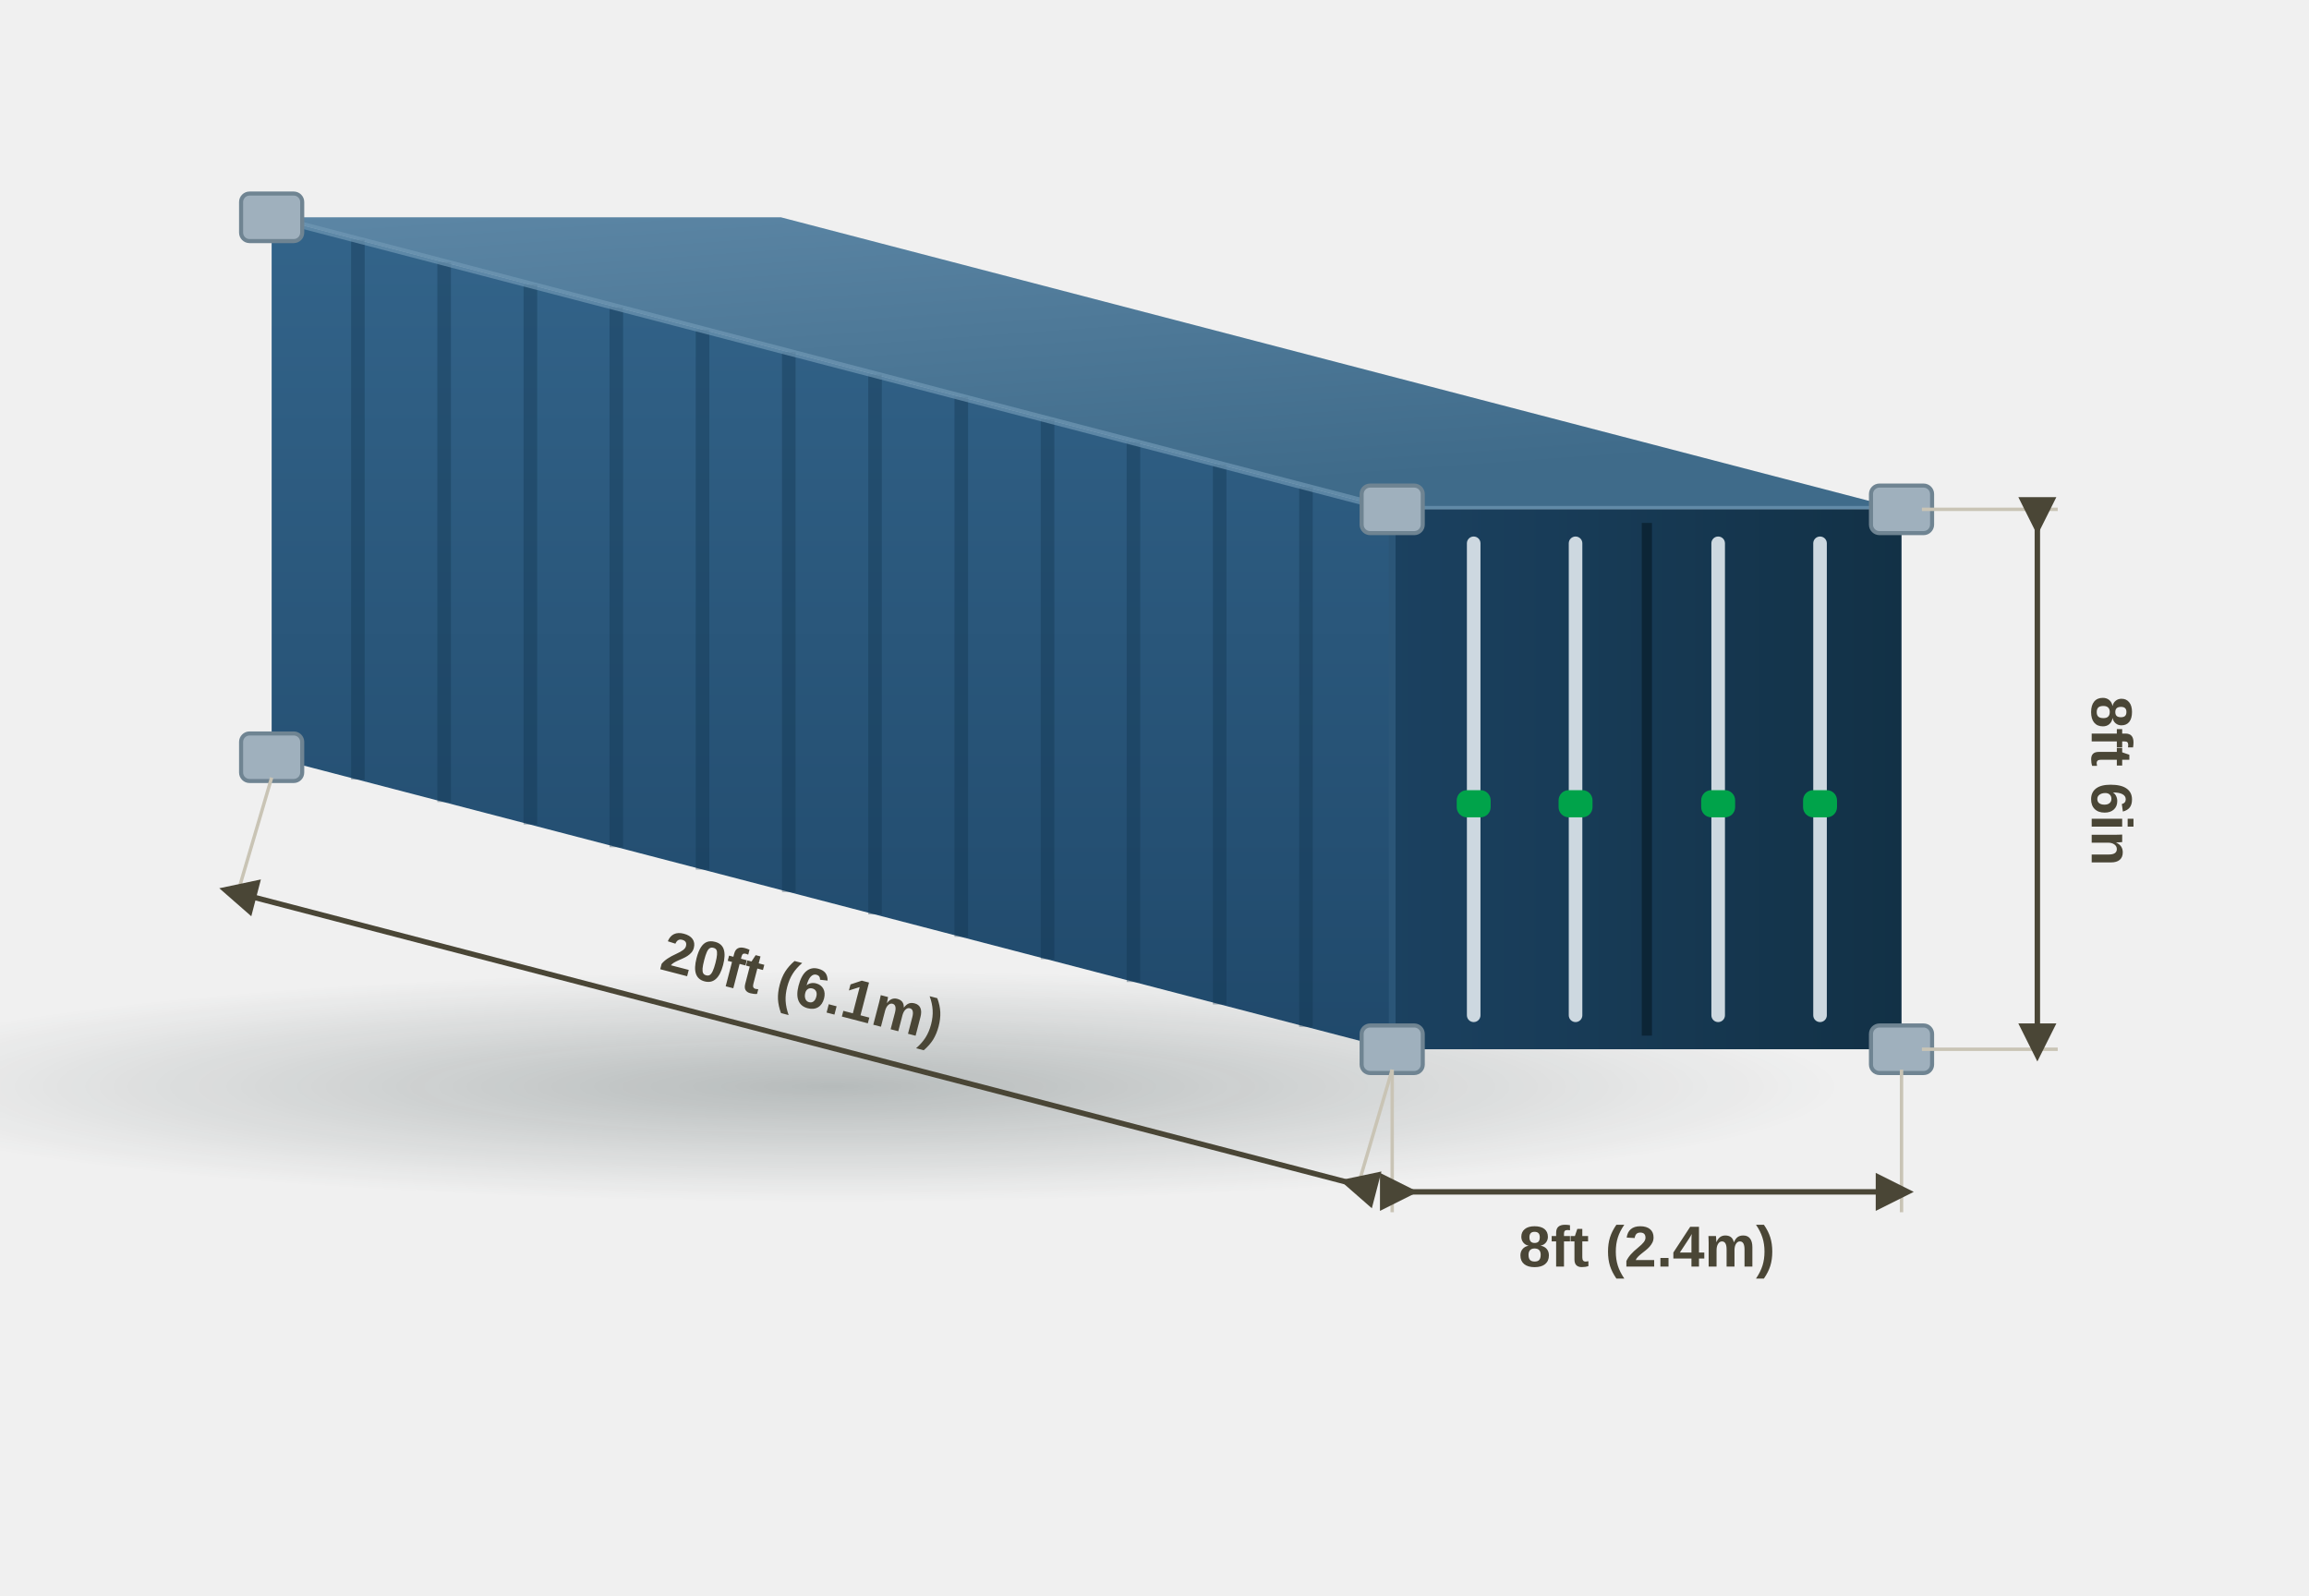
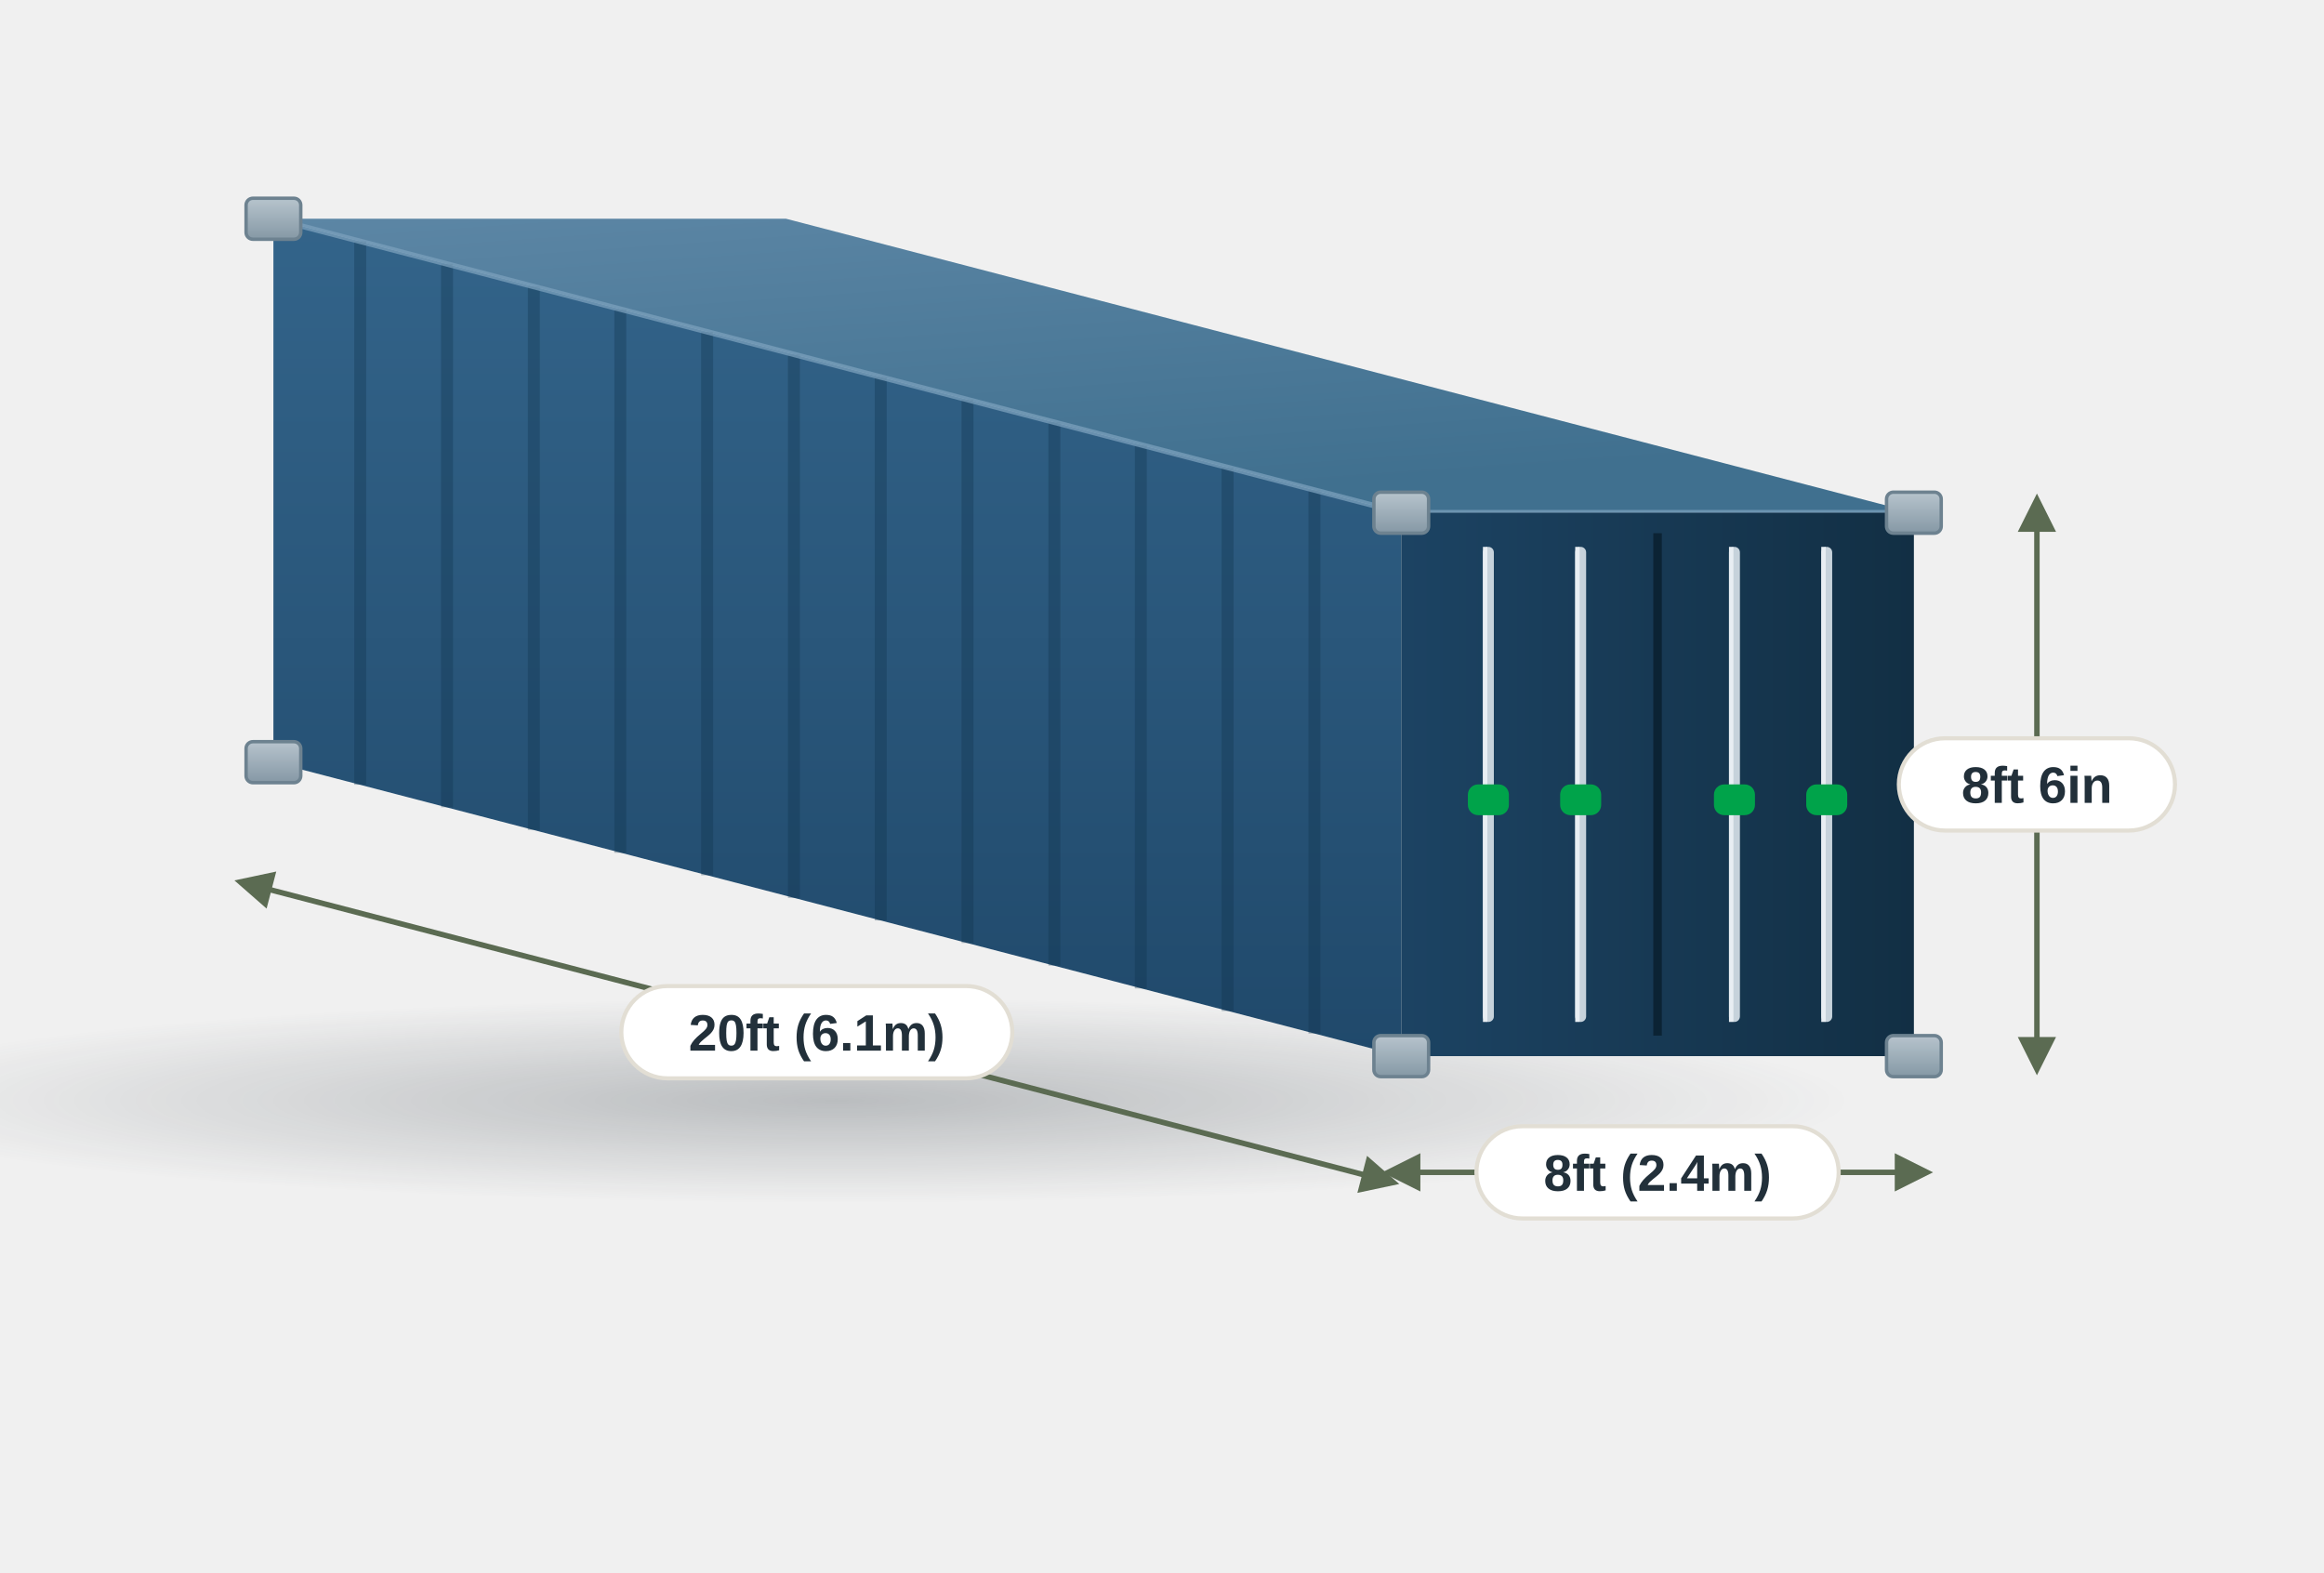
- <svg xmlns="http://www.w3.org/2000/svg" viewBox="0 0 680 470" role="img" aria-label="20ft by 8ft shipping container with double doors on the front">
+ <svg xmlns="http://www.w3.org/2000/svg" viewBox="0 0 680 460" role="img" aria-label="20ft by 8ft shipping container with double doors on the front">
  <defs>
    <linearGradient id="gTop" x1="0" y1="0" x2="0.4" y2="1">
      <stop offset="0" stop-color="#5c86a5" />
-       <stop offset="1" stop-color="#3f6b8a" />
+       <stop offset="1" stop-color="#40708f" />
    </linearGradient>
-     <linearGradient id="gSide2" x1="0" y1="0" x2="0" y2="1">
+     <linearGradient id="gSide" x1="0" y1="0" x2="0" y2="1">
      <stop offset="0" stop-color="#33648a" />
      <stop offset="1" stop-color="#20496b" />
    </linearGradient>
    <linearGradient id="gDoor" x1="0" y1="0" x2="1" y2="0">
-       <stop offset="0" stop-color="#1b4160" />
-       <stop offset="1" stop-color="#123146" />
+       <stop offset="0" stop-color="#1c4363" />
+       <stop offset="1" stop-color="#122f44" />
+     </linearGradient>
+     <linearGradient id="gCast" x1="0" y1="0" x2="0" y2="1">
+       <stop offset="0" stop-color="#b7c4cd" />
+       <stop offset="1" stop-color="#8598a5" />
    </linearGradient>
    <radialGradient id="gShadow" cx="0.5" cy="0.5" r="0.5">
-       <stop offset="0" stop-color="#233" stop-opacity="0.28" />
-       <stop offset="1" stop-color="#233" stop-opacity="0" />
+       <stop offset="0" stop-color="#1f2a33" stop-opacity="0.26" />
+       <stop offset="1" stop-color="#1f2a33" stop-opacity="0" />
    </radialGradient>
-     <marker id="ah" markerWidth="9" markerHeight="9" refX="4.5" refY="4.5" orient="auto">
-       <path d="M1,1 L8,4.5 L1,8 z" fill="#4a4636" />
+     <marker id="ah" markerWidth="10" markerHeight="10" refX="5" refY="5" orient="auto-start-reverse">
+       <path d="M1.5,1.5 L8.5,5 L1.5,8.5 z" fill="#5b6b52" />
    </marker>
  </defs>
-   <ellipse cx="245" cy="320" rx="300" ry="34" fill="url(#gShadow)" />
+   <ellipse cx="245" cy="322" rx="295" ry="30" fill="url(#gShadow)" />
  <polygon points="410.0,150.0 560.0,150.0 230.0,64.0 80.0,64.0" fill="url(#gTop)" />
-   <polygon points="410.0,150.0 80.0,64.0 80.0,223.0 410.0,309.0" fill="url(#gSide2)" />
-   <line x1="384.6" y1="143.4" x2="384.6" y2="302.4" stroke="#10324a" stroke-opacity="0.35" stroke-width="4" />
-   <line x1="359.2" y1="136.8" x2="359.2" y2="295.8" stroke="#10324a" stroke-opacity="0.35" stroke-width="4" />
-   <line x1="333.8" y1="130.2" x2="333.8" y2="289.2" stroke="#10324a" stroke-opacity="0.35" stroke-width="4" />
-   <line x1="308.5" y1="123.5" x2="308.5" y2="282.5" stroke="#10324a" stroke-opacity="0.35" stroke-width="4" />
-   <line x1="283.1" y1="116.9" x2="283.1" y2="275.9" stroke="#10324a" stroke-opacity="0.35" stroke-width="4" />
-   <line x1="257.7" y1="110.3" x2="257.7" y2="269.3" stroke="#10324a" stroke-opacity="0.35" stroke-width="4" />
-   <line x1="232.3" y1="103.7" x2="232.3" y2="262.7" stroke="#10324a" stroke-opacity="0.35" stroke-width="4" />
-   <line x1="206.9" y1="97.1" x2="206.9" y2="256.1" stroke="#10324a" stroke-opacity="0.35" stroke-width="4" />
-   <line x1="181.5" y1="90.5" x2="181.5" y2="249.5" stroke="#10324a" stroke-opacity="0.35" stroke-width="4" />
-   <line x1="156.2" y1="83.8" x2="156.2" y2="242.8" stroke="#10324a" stroke-opacity="0.35" stroke-width="4" />
-   <line x1="130.8" y1="77.2" x2="130.8" y2="236.2" stroke="#10324a" stroke-opacity="0.35" stroke-width="4" />
-   <line x1="105.4" y1="70.6" x2="105.4" y2="229.6" stroke="#10324a" stroke-opacity="0.35" stroke-width="4" />
-   <polyline points="80.0,64.0 410.0,150.0 560.0,150.0" fill="none" stroke="#6f97b4" stroke-width="2" stroke-opacity="0.7" />
+   <polygon points="410.0,150.0 80.0,64.0 80.0,223.0 410.0,309.0" fill="url(#gSide)" />
+   <line x1="384.6" y1="143.4" x2="384.6" y2="302.4" stroke="#0f3149" stroke-opacity="0.32" stroke-width="3.5" />
+   <line x1="359.2" y1="136.8" x2="359.2" y2="295.8" stroke="#0f3149" stroke-opacity="0.32" stroke-width="3.5" />
+   <line x1="333.8" y1="130.2" x2="333.8" y2="289.2" stroke="#0f3149" stroke-opacity="0.32" stroke-width="3.5" />
+   <line x1="308.5" y1="123.5" x2="308.5" y2="282.5" stroke="#0f3149" stroke-opacity="0.32" stroke-width="3.5" />
+   <line x1="283.1" y1="116.9" x2="283.1" y2="275.9" stroke="#0f3149" stroke-opacity="0.32" stroke-width="3.5" />
+   <line x1="257.7" y1="110.3" x2="257.7" y2="269.3" stroke="#0f3149" stroke-opacity="0.32" stroke-width="3.5" />
+   <line x1="232.3" y1="103.7" x2="232.3" y2="262.7" stroke="#0f3149" stroke-opacity="0.32" stroke-width="3.5" />
+   <line x1="206.9" y1="97.1" x2="206.9" y2="256.1" stroke="#0f3149" stroke-opacity="0.32" stroke-width="3.5" />
+   <line x1="181.5" y1="90.5" x2="181.5" y2="249.5" stroke="#0f3149" stroke-opacity="0.32" stroke-width="3.5" />
+   <line x1="156.2" y1="83.8" x2="156.2" y2="242.8" stroke="#0f3149" stroke-opacity="0.32" stroke-width="3.5" />
+   <line x1="130.8" y1="77.2" x2="130.8" y2="236.2" stroke="#0f3149" stroke-opacity="0.32" stroke-width="3.5" />
+   <line x1="105.4" y1="70.6" x2="105.4" y2="229.6" stroke="#0f3149" stroke-opacity="0.32" stroke-width="3.5" />
+   <polyline points="80.0,64.0 410.0,150.0 560.0,150.0" fill="none" stroke="#7ba0bc" stroke-width="1.6" stroke-opacity="0.75" />
  <polygon points="410.0,150.0 560.0,150.0 560.0,309.0 410.0,309.0" fill="url(#gDoor)" />
-   <line x1="485.0" y1="154" x2="485.0" y2="305" stroke="#0c2536" stroke-width="3" />
-   <rect x="432.0" y="158" width="4" height="143" rx="2" fill="#cdd8e0" />
-   <rect x="462.0" y="158" width="4" height="143" rx="2" fill="#cdd8e0" />
-   <rect x="504.0" y="158" width="4" height="143" rx="2" fill="#cdd8e0" />
-   <rect x="534.0" y="158" width="4" height="143" rx="2" fill="#cdd8e0" />
-   <rect x="429.0" y="232.7" width="10" height="8" rx="3" fill="#00A34A" />
-   <rect x="459.0" y="232.7" width="10" height="8" rx="3" fill="#00A34A" />
-   <rect x="501.0" y="232.7" width="10" height="8" rx="3" fill="#00A34A" />
-   <rect x="531.0" y="232.7" width="10" height="8" rx="3" fill="#00A34A" />
-   <line x1="410.0" y1="150.0" x2="410.0" y2="309.0" stroke="#2b5678" stroke-width="2" />
-   <rect x="71.0" y="57.0" width="18" height="14" rx="2.5" fill="#9fb0bd" stroke="#6f8492" stroke-width="1.2" />
-   <rect x="71.0" y="216.0" width="18" height="14" rx="2.5" fill="#9fb0bd" stroke="#6f8492" stroke-width="1.2" />
-   <rect x="401.0" y="143.0" width="18" height="14" rx="2.5" fill="#9fb0bd" stroke="#6f8492" stroke-width="1.2" />
-   <rect x="401.0" y="302.0" width="18" height="14" rx="2.5" fill="#9fb0bd" stroke="#6f8492" stroke-width="1.2" />
-   <rect x="551.0" y="143.0" width="18" height="14" rx="2.5" fill="#9fb0bd" stroke="#6f8492" stroke-width="1.2" />
-   <rect x="551.0" y="302.0" width="18" height="14" rx="2.5" fill="#9fb0bd" stroke="#6f8492" stroke-width="1.2" />
-   <line x1="566" y1="150" x2="606" y2="150" stroke="#c9c4b5" stroke-width="1" />
-   <line x1="566" y1="309" x2="606" y2="309" stroke="#c9c4b5" stroke-width="1" />
-   <line x1="600" y1="152" x2="600" y2="307" stroke="#4a4636" stroke-width="1.6" marker-start="url(#ah)" marker-end="url(#ah)" />
-   <text x="616" y="230" font-family="Arial,sans-serif" font-size="17" font-weight="700" fill="#4a4636" text-anchor="middle" transform="rotate(90 616 230)">8ft 6in</text>
-   <line x1="410" y1="315" x2="410" y2="357" stroke="#c9c4b5" stroke-width="1" />
-   <line x1="560" y1="315" x2="560" y2="357" stroke="#c9c4b5" stroke-width="1" />
-   <line x1="412" y1="351" x2="558" y2="351" stroke="#4a4636" stroke-width="1.6" marker-start="url(#ah)" marker-end="url(#ah)" />
-   <text x="485" y="373" font-family="Arial,sans-serif" font-size="17" font-weight="700" fill="#4a4636" text-anchor="middle">8ft (2.4m)</text>
-   <line x1="410" y1="315" x2="400.0" y2="349.0" stroke="#c9c4b5" stroke-width="1" />
-   <line x1="80" y1="229" x2="70.0" y2="263.0" stroke="#c9c4b5" stroke-width="1" />
-   <line x1="400.0" y1="349.0" x2="70.0" y2="263.0" stroke="#4a4636" stroke-width="1.6" marker-start="url(#ah)" marker-end="url(#ah)" />
-   <text x="235" y="296" font-family="Arial,sans-serif" font-size="17" font-weight="700" fill="#4a4636" text-anchor="middle" transform="rotate(14.6 235 296)">20ft (6.1m)</text>
+   <line x1="485.0" y1="156" x2="485.0" y2="303" stroke="#0b2334" stroke-width="2.5" />
+   <rect x="433.9" y="160" width="3.2" height="139" rx="1.6" fill="#c6d2db" />
+   <rect x="433.9" y="160" width="1.3" height="139" fill="#e8eef3" />
+   <rect x="460.9" y="160" width="3.2" height="139" rx="1.6" fill="#c6d2db" />
+   <rect x="460.9" y="160" width="1.3" height="139" fill="#e8eef3" />
+   <rect x="505.9" y="160" width="3.2" height="139" rx="1.6" fill="#c6d2db" />
+   <rect x="505.9" y="160" width="1.3" height="139" fill="#e8eef3" />
+   <rect x="532.9" y="160" width="3.2" height="139" rx="1.6" fill="#c6d2db" />
+   <rect x="532.9" y="160" width="1.3" height="139" fill="#e8eef3" />
+   <rect x="429.5" y="229.5" width="12" height="9" rx="3" fill="#00A34A" />
+   <rect x="456.5" y="229.5" width="12" height="9" rx="3" fill="#00A34A" />
+   <rect x="501.5" y="229.5" width="12" height="9" rx="3" fill="#00A34A" />
+   <rect x="528.5" y="229.5" width="12" height="9" rx="3" fill="#00A34A" />
+   <rect x="72.0" y="58.0" width="16" height="12" rx="2" fill="url(#gCast)" stroke="#6d8290" stroke-width="1" />
+   <rect x="72.0" y="217.0" width="16" height="12" rx="2" fill="url(#gCast)" stroke="#6d8290" stroke-width="1" />
+   <rect x="402.0" y="144.0" width="16" height="12" rx="2" fill="url(#gCast)" stroke="#6d8290" stroke-width="1" />
+   <rect x="402.0" y="303.0" width="16" height="12" rx="2" fill="url(#gCast)" stroke="#6d8290" stroke-width="1" />
+   <rect x="552.0" y="144.0" width="16" height="12" rx="2" fill="url(#gCast)" stroke="#6d8290" stroke-width="1" />
+   <rect x="552.0" y="303.0" width="16" height="12" rx="2" fill="url(#gCast)" stroke="#6d8290" stroke-width="1" />
+   <line x1="596" y1="150" x2="596" y2="309" stroke="#5b6b52" stroke-width="1.6" marker-start="url(#ah)" marker-end="url(#ah)" />
+   <g>
+     <rect x="555.6" y="216.0" width="80.8" height="27" rx="13.5" fill="#ffffff" stroke="#e2ded4" stroke-width="1.2" />
+     <text x="596.0" y="234.9" font-family="Arial,Helvetica,sans-serif" font-size="15" font-weight="700" fill="#22303a" text-anchor="middle">8ft 6in</text>
+   </g>
+   <line x1="410" y1="343" x2="560" y2="343" stroke="#5b6b52" stroke-width="1.6" marker-start="url(#ah)" marker-end="url(#ah)" />
+   <g>
+     <rect x="432.0" y="329.5" width="106.0" height="27" rx="13.5" fill="#ffffff" stroke="#e2ded4" stroke-width="1.2" />
+     <text x="485.0" y="348.4" font-family="Arial,Helvetica,sans-serif" font-size="15" font-weight="700" fill="#22303a" text-anchor="middle">8ft (2.4m)</text>
+   </g>
+   <line x1="404.0" y1="345.0" x2="74.0" y2="259.0" stroke="#5b6b52" stroke-width="1.6" marker-start="url(#ah)" marker-end="url(#ah)" />
+   <g>
+     <rect x="181.8" y="288.5" width="114.4" height="27" rx="13.5" fill="#ffffff" stroke="#e2ded4" stroke-width="1.2" />
+     <text x="239.0" y="307.4" font-family="Arial,Helvetica,sans-serif" font-size="15" font-weight="700" fill="#22303a" text-anchor="middle">20ft (6.1m)</text>
+   </g>
</svg>
